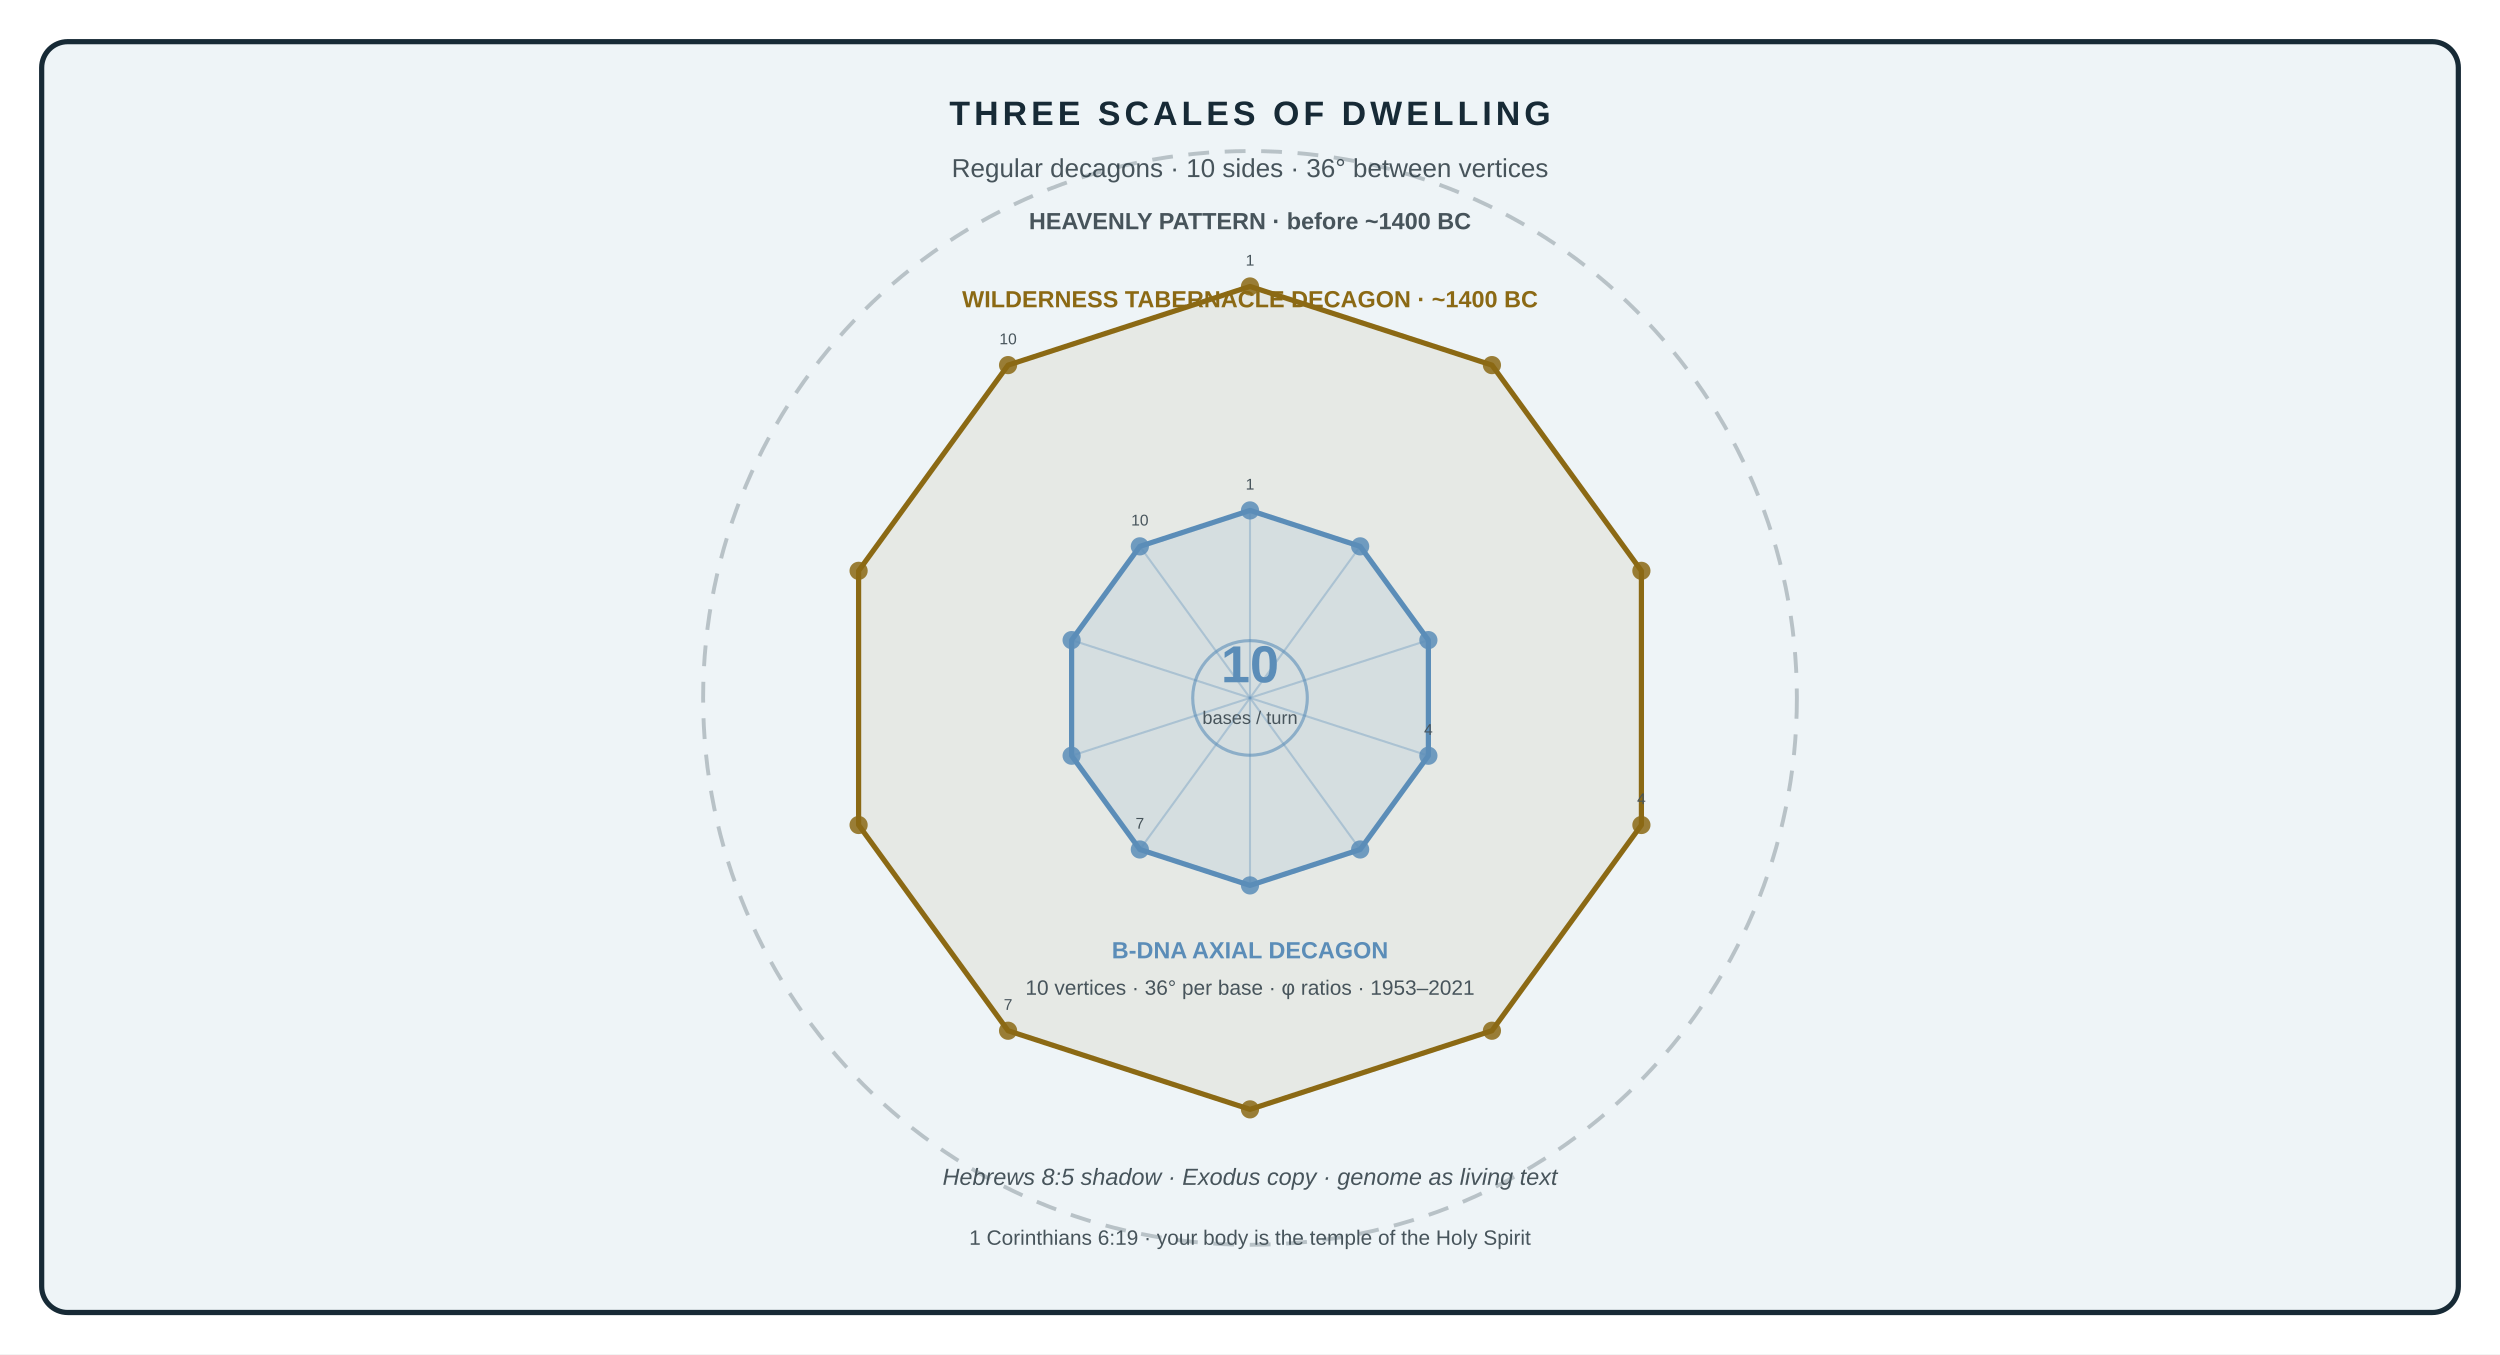
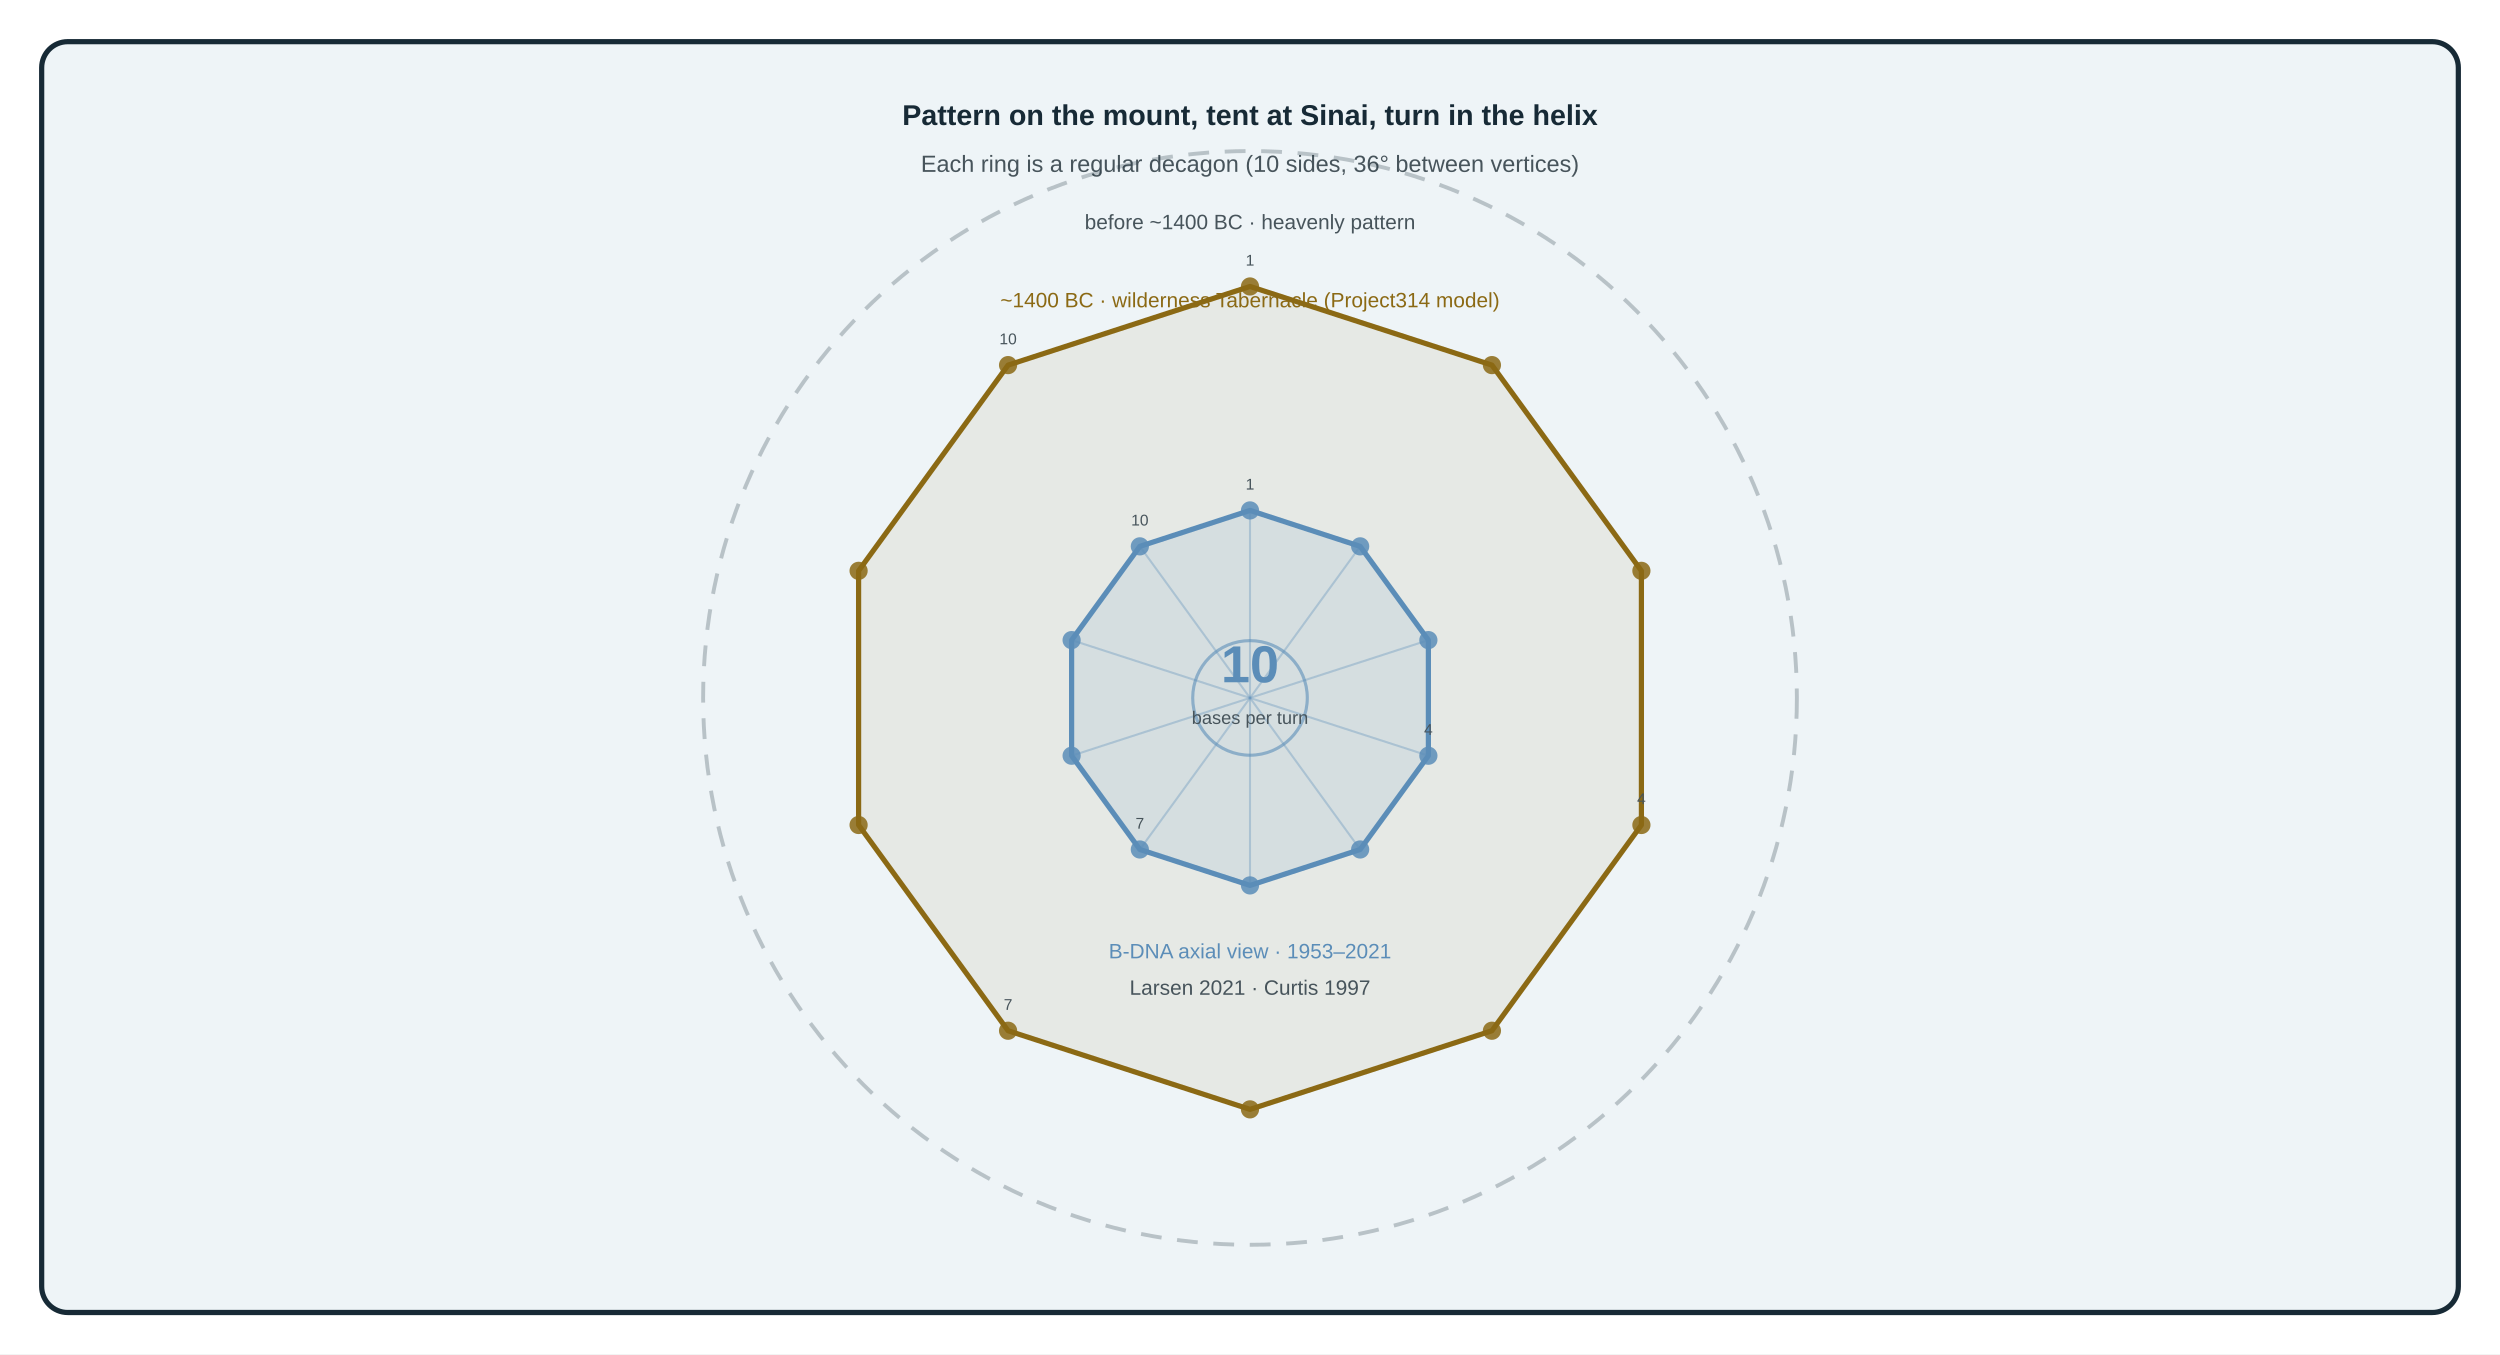
<svg xmlns="http://www.w3.org/2000/svg" width="960" height="520" viewBox="0 0 960 520" role="img">
  <rect width="960" height="520" fill="#FFFFFF" />
  <rect x="16" y="16" width="928" height="488" rx="10" fill="#EEF4F7" stroke="#172A36" stroke-width="2" />
-   <text x="480" y="48" text-anchor="middle" font-family="Arial,Helvetica,sans-serif" font-size="13" font-weight="700" letter-spacing="0.12em" fill="#172A36">THREE SCALES OF DWELLING</text>
-   <text x="480" y="68" text-anchor="middle" font-family="Arial,Helvetica,sans-serif" font-size="10" fill="#47545B">Regular decagons · 10 sides · 36° between vertices</text>
+   <text x="480" y="48" text-anchor="middle" font-family="Arial,Helvetica,sans-serif" font-size="11" font-weight="600" fill="#172A36">Pattern on the mount, tent at Sinai, turn in the helix</text>
+   <text x="480" y="66" text-anchor="middle" font-family="Arial,Helvetica,sans-serif" font-size="9" fill="#47545B">Each ring is a regular decagon (10 sides, 36° between vertices)</text>
  <circle cx="480" cy="268" r="210" fill="none" stroke="#172A36" stroke-width="1.5" opacity="0.25" stroke-dasharray="8 6" />
-   <text x="480" y="88" text-anchor="middle" font-family="Arial,Helvetica,sans-serif" font-size="9" font-weight="700" fill="#47545B">HEAVENLY PATTERN · before ~1400 BC</text>
+   <text x="480" y="88" text-anchor="middle" font-family="Arial,Helvetica,sans-serif" font-size="8" fill="#47545B">before ~1400 BC · heavenly pattern</text>
  <polygon points="480.0,110.0 572.9,140.2 630.3,219.2 630.3,316.8 572.9,395.8 480.0,426.0 387.1,395.8 329.7,316.8 329.7,219.2 387.1,140.2" fill="rgba(139,105,20,0.08)" stroke="#8B6914" stroke-width="2" stroke-linejoin="round" />
  <circle cx="480.0" cy="110.0" r="3.5" fill="#8B6914" opacity="0.85" />
  <text x="480.0" y="102.0" text-anchor="middle" font-family="Arial,Helvetica,sans-serif" font-size="6" fill="#47545B">1</text>
  <circle cx="572.9" cy="140.2" r="3.5" fill="#8B6914" opacity="0.85" />
  <circle cx="630.3" cy="219.2" r="3.5" fill="#8B6914" opacity="0.85" />
  <circle cx="630.3" cy="316.8" r="3.5" fill="#8B6914" opacity="0.85" />
  <text x="630.3" y="308.8" text-anchor="middle" font-family="Arial,Helvetica,sans-serif" font-size="6" fill="#47545B">4</text>
  <circle cx="572.9" cy="395.8" r="3.5" fill="#8B6914" opacity="0.85" />
  <circle cx="480.0" cy="426.0" r="3.5" fill="#8B6914" opacity="0.85" />
  <circle cx="387.1" cy="395.8" r="3.5" fill="#8B6914" opacity="0.85" />
  <text x="387.1" y="387.8" text-anchor="middle" font-family="Arial,Helvetica,sans-serif" font-size="6" fill="#47545B">7</text>
  <circle cx="329.7" cy="316.8" r="3.5" fill="#8B6914" opacity="0.85" />
  <circle cx="329.7" cy="219.2" r="3.5" fill="#8B6914" opacity="0.85" />
  <circle cx="387.1" cy="140.2" r="3.5" fill="#8B6914" opacity="0.85" />
  <text x="387.1" y="132.2" text-anchor="middle" font-family="Arial,Helvetica,sans-serif" font-size="6" fill="#47545B">10</text>
-   <text x="480" y="118" text-anchor="middle" font-family="Arial,Helvetica,sans-serif" font-size="9" font-weight="700" fill="#8B6914">WILDERNESS TABERNACLE DECAGON · ~1400 BC</text>
+   <text x="480" y="118" text-anchor="middle" font-family="Arial,Helvetica,sans-serif" font-size="8" fill="#8B6914">~1400 BC · wilderness Tabernacle (Project314 model)</text>
  <polygon points="480.0,196.0 522.3,209.8 548.5,245.8 548.5,290.2 522.3,326.2 480.0,340.0 437.7,326.2 411.5,290.2 411.5,245.8 437.7,209.8" fill="rgba(91,141,184,0.12)" stroke="#5B8DB8" stroke-width="2" stroke-linejoin="round" />
  <circle cx="480.0" cy="196.0" r="3.5" fill="#5B8DB8" opacity="0.85" />
  <text x="480.0" y="188.0" text-anchor="middle" font-family="Arial,Helvetica,sans-serif" font-size="6" fill="#47545B">1</text>
  <circle cx="522.3" cy="209.8" r="3.5" fill="#5B8DB8" opacity="0.85" />
  <circle cx="548.5" cy="245.8" r="3.5" fill="#5B8DB8" opacity="0.85" />
  <circle cx="548.5" cy="290.2" r="3.5" fill="#5B8DB8" opacity="0.85" />
  <text x="548.5" y="282.2" text-anchor="middle" font-family="Arial,Helvetica,sans-serif" font-size="6" fill="#47545B">4</text>
  <circle cx="522.3" cy="326.2" r="3.5" fill="#5B8DB8" opacity="0.85" />
  <circle cx="480.0" cy="340.0" r="3.5" fill="#5B8DB8" opacity="0.85" />
  <circle cx="437.7" cy="326.2" r="3.5" fill="#5B8DB8" opacity="0.85" />
  <text x="437.7" y="318.2" text-anchor="middle" font-family="Arial,Helvetica,sans-serif" font-size="6" fill="#47545B">7</text>
  <circle cx="411.5" cy="290.2" r="3.5" fill="#5B8DB8" opacity="0.85" />
  <circle cx="411.5" cy="245.8" r="3.5" fill="#5B8DB8" opacity="0.85" />
  <circle cx="437.7" cy="209.8" r="3.5" fill="#5B8DB8" opacity="0.85" />
  <text x="437.7" y="201.8" text-anchor="middle" font-family="Arial,Helvetica,sans-serif" font-size="6" fill="#47545B">10</text>
  <line x1="480.0" y1="268.0" x2="480.0" y2="196.0" stroke="#5B8DB8" stroke-width="0.8" opacity="0.35" />
  <line x1="480.0" y1="268.0" x2="522.3" y2="209.8" stroke="#5B8DB8" stroke-width="0.8" opacity="0.35" />
  <line x1="480.0" y1="268.0" x2="548.5" y2="245.8" stroke="#5B8DB8" stroke-width="0.8" opacity="0.35" />
  <line x1="480.0" y1="268.0" x2="548.5" y2="290.2" stroke="#5B8DB8" stroke-width="0.8" opacity="0.35" />
  <line x1="480.0" y1="268.0" x2="522.3" y2="326.2" stroke="#5B8DB8" stroke-width="0.8" opacity="0.35" />
  <line x1="480.0" y1="268.0" x2="480.0" y2="340.0" stroke="#5B8DB8" stroke-width="0.8" opacity="0.35" />
  <line x1="480.0" y1="268.0" x2="437.7" y2="326.2" stroke="#5B8DB8" stroke-width="0.8" opacity="0.35" />
  <line x1="480.0" y1="268.0" x2="411.5" y2="290.2" stroke="#5B8DB8" stroke-width="0.8" opacity="0.35" />
  <line x1="480.0" y1="268.0" x2="411.5" y2="245.8" stroke="#5B8DB8" stroke-width="0.8" opacity="0.35" />
  <line x1="480.0" y1="268.0" x2="437.7" y2="209.8" stroke="#5B8DB8" stroke-width="0.8" opacity="0.35" />
  <circle cx="480" cy="268" r="22" fill="none" stroke="#5B8DB8" stroke-width="1.2" opacity="0.6" />
  <text x="480" y="262" text-anchor="middle" font-family="Arial,Helvetica,sans-serif" font-size="20" font-weight="700" fill="#5B8DB8">10</text>
-   <text x="480" y="278" text-anchor="middle" font-family="Arial,Helvetica,sans-serif" font-size="7" fill="#47545B">bases / turn</text>
-   <text x="480" y="368" text-anchor="middle" font-family="Arial,Helvetica,sans-serif" font-size="9" font-weight="700" fill="#5B8DB8">B-DNA AXIAL DECAGON</text>
-   <text x="480" y="382" text-anchor="middle" font-family="Arial,Helvetica,sans-serif" font-size="8" fill="#47545B">10 vertices · 36° per base · φ ratios · 1953–2021</text>
-   <text x="480" y="455" text-anchor="middle" font-family="Arial,Helvetica,sans-serif" font-size="9" font-style="italic" fill="#47545B">Hebrews 8:5 shadow · Exodus copy · genome as living text</text>
-   <text x="480" y="478" text-anchor="middle" font-family="Arial,Helvetica,sans-serif" font-size="8" fill="#47545B">1 Corinthians 6:19 · your body is the temple of the Holy Spirit</text>
+   <text x="480" y="278" text-anchor="middle" font-family="Arial,Helvetica,sans-serif" font-size="7" fill="#47545B">bases per turn</text>
+   <text x="480" y="368" text-anchor="middle" font-family="Arial,Helvetica,sans-serif" font-size="8" fill="#5B8DB8">B-DNA axial view · 1953–2021</text>
+   <text x="480" y="382" text-anchor="middle" font-family="Arial,Helvetica,sans-serif" font-size="8" fill="#47545B">Larsen 2021 · Curtis 1997</text>
</svg>
